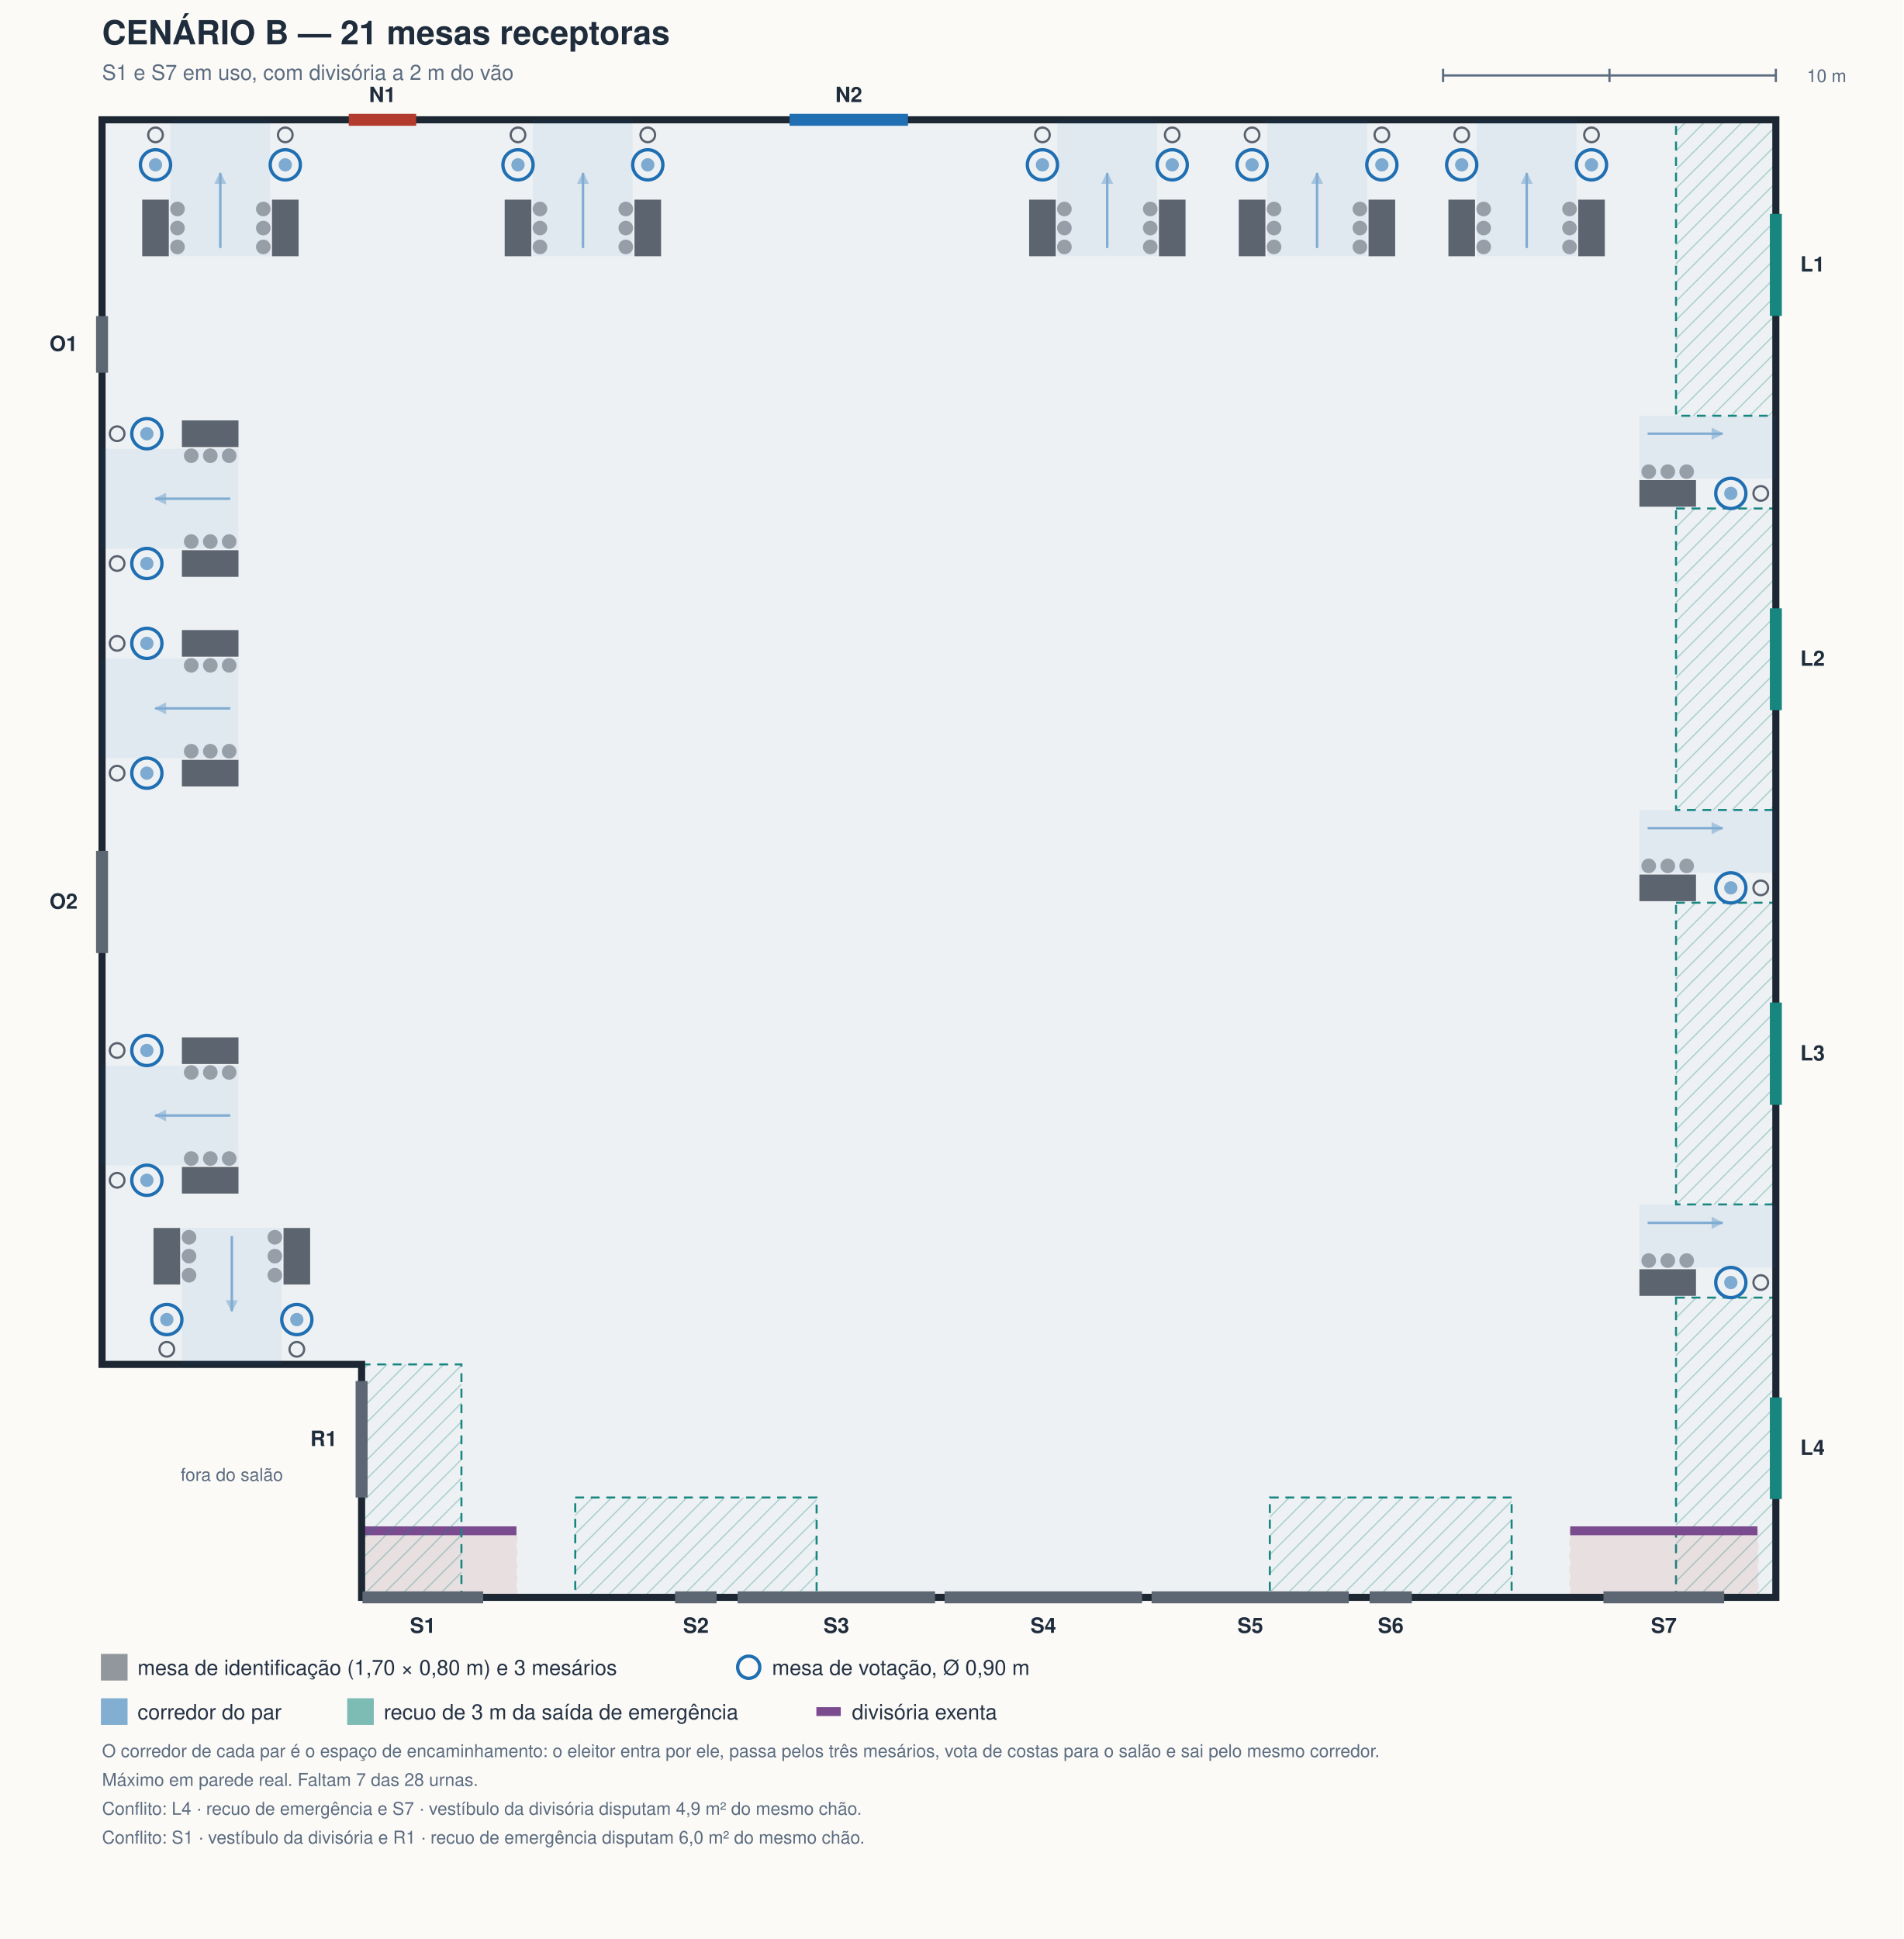
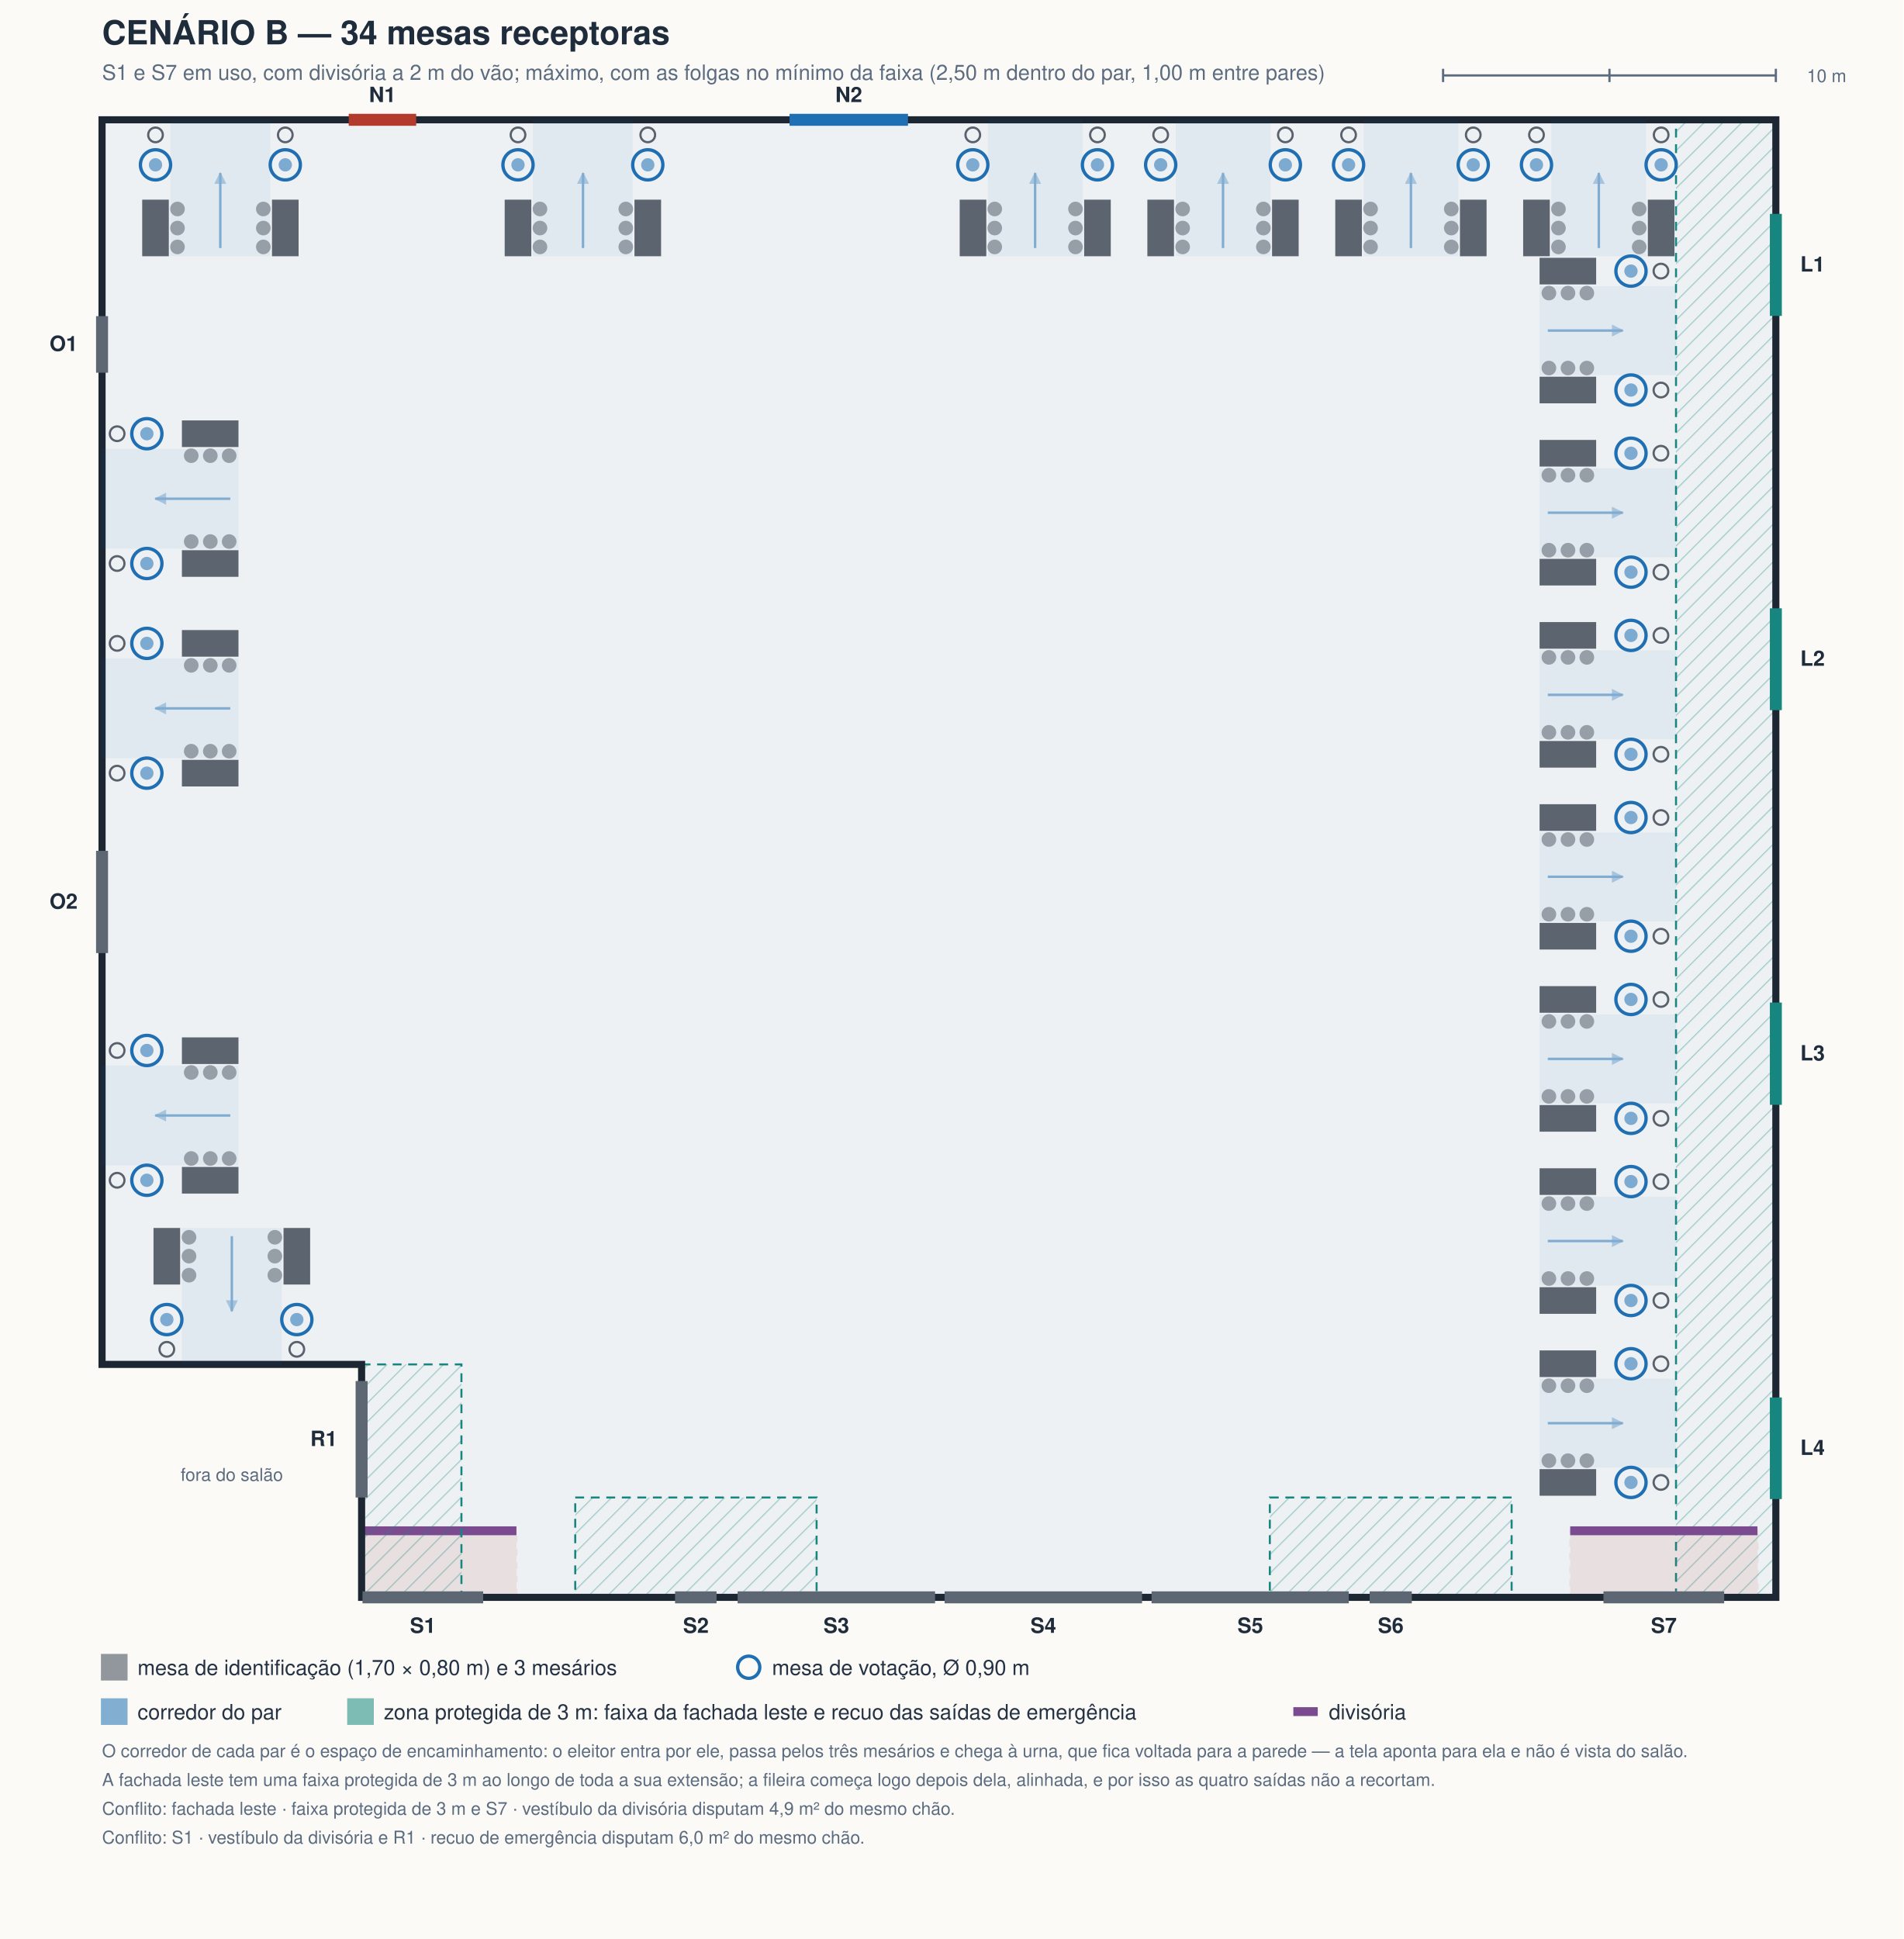
- <svg xmlns="http://www.w3.org/2000/svg" viewBox="0 0 858 874" style="width:100%;height:auto" role="img" aria-label="CENÁRIO B — 21 mesas receptoras: S1 e S7 em uso, com divisória a 2 m do vão">
+ <svg xmlns="http://www.w3.org/2000/svg" viewBox="0 0 858 874" style="width:100%;height:auto" role="img" aria-label="CENÁRIO B — 34 mesas receptoras: S1 e S7 em uso, com divisória a 2 m do vão; máximo, com as folgas no mínimo da faixa (2,50 m dentro do par, 1,00 m entre pares)">
  <rect x="0" y="0" width="858" height="874" fill="#fbfaf7" />
  <defs>
    <marker id="seta" viewBox="0 0 10 10" refX="9" refY="5" markerWidth="5" markerHeight="5" orient="auto-start-reverse">
      <path d="M0 0L10 5L0 10z" fill="#1f6fb2" opacity=".6" />
    </marker>
    <pattern id="hach" width="6" height="6" patternUnits="userSpaceOnUse" patternTransform="rotate(45)">
      <line x1="0" y1="0" x2="0" y2="6" stroke="#16867f" stroke-width="1" opacity=".35" />
    </pattern>
  </defs>
  <polygon points="163.0,720.0 800.5,720.0 800.5,54.0 46.0,54.0 46.0,615.0 163.0,615.0" fill="#eef1f4" />
-   <rect x="755.5" y="584.9" width="45.0" height="135.1" fill="url(#hach)" stroke="#16867f" stroke-width="0.9" stroke-dasharray="4 3" />
-   <rect x="755.5" y="406.9" width="45.0" height="136.0" fill="url(#hach)" stroke="#16867f" stroke-width="0.9" stroke-dasharray="4 3" />
-   <rect x="755.5" y="229.2" width="45.0" height="135.9" fill="url(#hach)" stroke="#16867f" stroke-width="0.9" stroke-dasharray="4 3" />
-   <rect x="755.5" y="54.0" width="45.0" height="133.4" fill="url(#hach)" stroke="#16867f" stroke-width="0.9" stroke-dasharray="4 3" />
+   <rect x="755.5" y="54.0" width="45.0" height="666.0" fill="url(#hach)" stroke="#16867f" stroke-width="0.9" stroke-dasharray="4 3" />
  <rect x="163.0" y="690.0" width="69.8" height="30.0" fill="#b23b2e" opacity=".10" stroke="#b23b2e" stroke-width="0.9" stroke-dasharray="3 3" />
  <line x1="163.0" y1="690.0" x2="232.8" y2="690.0" stroke="#7a4c8f" stroke-width="4" />
  <rect x="259.3" y="675.0" width="108.8" height="45.0" fill="url(#hach)" stroke="#16867f" stroke-width="0.9" stroke-dasharray="4 3" />
  <rect x="572.4" y="675.0" width="109.0" height="45.0" fill="url(#hach)" stroke="#16867f" stroke-width="0.9" stroke-dasharray="4 3" />
  <rect x="707.8" y="690.0" width="84.5" height="30.0" fill="#b23b2e" opacity=".10" stroke="#b23b2e" stroke-width="0.9" stroke-dasharray="3 3" />
  <line x1="707.8" y1="690.0" x2="792.2" y2="690.0" stroke="#7a4c8f" stroke-width="4" />
  <rect x="163.0" y="615.0" width="45.0" height="105.0" fill="url(#hach)" stroke="#16867f" stroke-width="0.9" stroke-dasharray="4 3" />
  <polygon points="163.0,720.0 800.5,720.0 800.5,54.0 46.0,54.0 46.0,615.0 163.0,615.0" fill="none" stroke="#1c2733" stroke-width="3.2" />
  <line x1="157.2" y1="54.0" x2="187.6" y2="54.0" stroke="#b23b2e" stroke-width="5.4" />
  <text x="172.4" y="46.0" font-family="ui-sans-serif,system-ui,'Segoe UI',Helvetica,Arial,sans-serif" font-size="9.5" fill="#1f2c3c" text-anchor="middle" font-weight="700">N1</text>
  <line x1="355.9" y1="54.0" x2="409.3" y2="54.0" stroke="#1f6fb2" stroke-width="5.4" />
  <text x="382.6" y="46.0" font-family="ui-sans-serif,system-ui,'Segoe UI',Helvetica,Arial,sans-serif" font-size="9.5" fill="#1f2c3c" text-anchor="middle" font-weight="700">N2</text>
  <line x1="800.5" y1="142.4" x2="800.5" y2="96.4" stroke="#16867f" stroke-width="5.4" />
  <text x="811.5" y="122.4" font-family="ui-sans-serif,system-ui,'Segoe UI',Helvetica,Arial,sans-serif" font-size="9.5" fill="#1f2c3c" text-anchor="start" font-weight="700">L1</text>
  <line x1="800.5" y1="320.1" x2="800.5" y2="274.2" stroke="#16867f" stroke-width="5.4" />
  <text x="811.5" y="300.1" font-family="ui-sans-serif,system-ui,'Segoe UI',Helvetica,Arial,sans-serif" font-size="9.5" fill="#1f2c3c" text-anchor="start" font-weight="700">L2</text>
  <line x1="800.5" y1="498.0" x2="800.5" y2="451.9" stroke="#16867f" stroke-width="5.4" />
  <text x="811.5" y="478.0" font-family="ui-sans-serif,system-ui,'Segoe UI',Helvetica,Arial,sans-serif" font-size="9.5" fill="#1f2c3c" text-anchor="start" font-weight="700">L3</text>
  <line x1="800.5" y1="675.7" x2="800.5" y2="629.9" stroke="#16867f" stroke-width="5.4" />
  <text x="811.5" y="655.8" font-family="ui-sans-serif,system-ui,'Segoe UI',Helvetica,Arial,sans-serif" font-size="9.5" fill="#1f2c3c" text-anchor="start" font-weight="700">L4</text>
  <line x1="163.4" y1="720.0" x2="217.8" y2="720.0" stroke="#5d6773" stroke-width="5.4" />
  <text x="190.6" y="736.0" font-family="ui-sans-serif,system-ui,'Segoe UI',Helvetica,Arial,sans-serif" font-size="9.5" fill="#1f2c3c" text-anchor="middle" font-weight="700">S1</text>
  <line x1="304.3" y1="720.0" x2="323.0" y2="720.0" stroke="#5d6773" stroke-width="5.4" />
  <text x="313.7" y="736.0" font-family="ui-sans-serif,system-ui,'Segoe UI',Helvetica,Arial,sans-serif" font-size="9.5" fill="#1f2c3c" text-anchor="middle" font-weight="700">S2</text>
  <line x1="332.5" y1="720.0" x2="421.5" y2="720.0" stroke="#5d6773" stroke-width="5.4" />
  <text x="377.0" y="736.0" font-family="ui-sans-serif,system-ui,'Segoe UI',Helvetica,Arial,sans-serif" font-size="9.5" fill="#1f2c3c" text-anchor="middle" font-weight="700">S3</text>
  <line x1="425.8" y1="720.0" x2="514.8" y2="720.0" stroke="#5d6773" stroke-width="5.4" />
  <text x="470.3" y="736.0" font-family="ui-sans-serif,system-ui,'Segoe UI',Helvetica,Arial,sans-serif" font-size="9.5" fill="#1f2c3c" text-anchor="middle" font-weight="700">S4</text>
  <line x1="519.1" y1="720.0" x2="608.0" y2="720.0" stroke="#5d6773" stroke-width="5.4" />
  <text x="563.6" y="736.0" font-family="ui-sans-serif,system-ui,'Segoe UI',Helvetica,Arial,sans-serif" font-size="9.5" fill="#1f2c3c" text-anchor="middle" font-weight="700">S5</text>
  <line x1="617.4" y1="720.0" x2="636.4" y2="720.0" stroke="#5d6773" stroke-width="5.4" />
  <text x="626.9" y="736.0" font-family="ui-sans-serif,system-ui,'Segoe UI',Helvetica,Arial,sans-serif" font-size="9.5" fill="#1f2c3c" text-anchor="middle" font-weight="700">S6</text>
  <line x1="722.8" y1="720.0" x2="777.2" y2="720.0" stroke="#5d6773" stroke-width="5.4" />
  <text x="750.0" y="736.0" font-family="ui-sans-serif,system-ui,'Segoe UI',Helvetica,Arial,sans-serif" font-size="9.5" fill="#1f2c3c" text-anchor="middle" font-weight="700">S7</text>
  <line x1="46.0" y1="168.0" x2="46.0" y2="142.5" stroke="#5d6773" stroke-width="5.4" />
  <text x="35.0" y="158.2" font-family="ui-sans-serif,system-ui,'Segoe UI',Helvetica,Arial,sans-serif" font-size="9.5" fill="#1f2c3c" text-anchor="end" font-weight="700">O1</text>
  <line x1="46.0" y1="429.6" x2="46.0" y2="383.5" stroke="#5d6773" stroke-width="5.4" />
  <text x="35.0" y="409.6" font-family="ui-sans-serif,system-ui,'Segoe UI',Helvetica,Arial,sans-serif" font-size="9.5" fill="#1f2c3c" text-anchor="end" font-weight="700">O2</text>
  <line x1="163.0" y1="675.0" x2="163.0" y2="622.5" stroke="#5d6773" stroke-width="5.4" />
  <text x="152.0" y="651.8" font-family="ui-sans-serif,system-ui,'Segoe UI',Helvetica,Arial,sans-serif" font-size="9.5" fill="#1f2c3c" text-anchor="end" font-weight="700">R1</text>
  <rect x="76.8" y="54.0" width="45.0" height="61.5" fill="#1f6fb2" opacity=".07" />
  <path d="M99.3 111.8L99.3 78.0" stroke="#1f6fb2" stroke-width="1.1" opacity=".5" marker-end="url(#seta)" />
  <rect x="64.1" y="90.0" width="12.0" height="25.5" fill="#3b4552" opacity=".82" />
  <circle cx="70.1" cy="74.3" r="6.8" fill="none" stroke="#1f6fb2" stroke-width="1.5" />
  <circle cx="70.1" cy="74.3" r="3.0" fill="#1f6fb2" opacity=".55" />
  <circle cx="70.1" cy="60.8" r="3.3" fill="none" stroke="#59616d" stroke-width="1" />
  <circle cx="80.0" cy="94.2" r="3.3" fill="#59616d" opacity=".55" />
  <circle cx="80.0" cy="102.8" r="3.3" fill="#59616d" opacity=".55" />
  <circle cx="80.0" cy="111.3" r="3.3" fill="#59616d" opacity=".55" />
  <rect x="122.6" y="90.0" width="12.0" height="25.5" fill="#3b4552" opacity=".82" />
  <circle cx="128.6" cy="74.3" r="6.8" fill="none" stroke="#1f6fb2" stroke-width="1.5" />
  <circle cx="128.6" cy="74.3" r="3.0" fill="#1f6fb2" opacity=".55" />
  <circle cx="128.6" cy="60.8" r="3.3" fill="none" stroke="#59616d" stroke-width="1" />
  <circle cx="118.7" cy="94.2" r="3.3" fill="#59616d" opacity=".55" />
  <circle cx="118.7" cy="102.8" r="3.3" fill="#59616d" opacity=".55" />
  <circle cx="118.7" cy="111.3" r="3.3" fill="#59616d" opacity=".55" />
  <rect x="240.2" y="54.0" width="45.0" height="61.5" fill="#1f6fb2" opacity=".07" />
  <path d="M262.8 111.8L262.8 78.0" stroke="#1f6fb2" stroke-width="1.1" opacity=".5" marker-end="url(#seta)" />
  <rect x="227.5" y="90.0" width="12.0" height="25.5" fill="#3b4552" opacity=".82" />
  <circle cx="233.5" cy="74.3" r="6.8" fill="none" stroke="#1f6fb2" stroke-width="1.5" />
  <circle cx="233.5" cy="74.3" r="3.0" fill="#1f6fb2" opacity=".55" />
  <circle cx="233.5" cy="60.8" r="3.3" fill="none" stroke="#59616d" stroke-width="1" />
  <circle cx="243.4" cy="94.2" r="3.3" fill="#59616d" opacity=".55" />
  <circle cx="243.4" cy="102.8" r="3.3" fill="#59616d" opacity=".55" />
  <circle cx="243.4" cy="111.3" r="3.3" fill="#59616d" opacity=".55" />
  <rect x="286.0" y="90.0" width="12.0" height="25.5" fill="#3b4552" opacity=".82" />
  <circle cx="292.0" cy="74.3" r="6.8" fill="none" stroke="#1f6fb2" stroke-width="1.5" />
  <circle cx="292.0" cy="74.3" r="3.0" fill="#1f6fb2" opacity=".55" />
  <circle cx="292.0" cy="60.8" r="3.3" fill="none" stroke="#59616d" stroke-width="1" />
  <circle cx="282.1" cy="94.2" r="3.3" fill="#59616d" opacity=".55" />
  <circle cx="282.1" cy="102.8" r="3.3" fill="#59616d" opacity=".55" />
  <circle cx="282.1" cy="111.3" r="3.3" fill="#59616d" opacity=".55" />
-   <rect x="476.6" y="54.0" width="45.0" height="61.5" fill="#1f6fb2" opacity=".07" />
-   <path d="M499.1 111.8L499.1 78.0" stroke="#1f6fb2" stroke-width="1.1" opacity=".5" marker-end="url(#seta)" />
-   <rect x="463.9" y="90.0" width="12.0" height="25.5" fill="#3b4552" opacity=".82" />
-   <circle cx="469.9" cy="74.3" r="6.8" fill="none" stroke="#1f6fb2" stroke-width="1.5" />
-   <circle cx="469.9" cy="74.3" r="3.0" fill="#1f6fb2" opacity=".55" />
-   <circle cx="469.9" cy="60.8" r="3.3" fill="none" stroke="#59616d" stroke-width="1" />
-   <circle cx="479.8" cy="94.2" r="3.3" fill="#59616d" opacity=".55" />
-   <circle cx="479.8" cy="102.8" r="3.3" fill="#59616d" opacity=".55" />
-   <circle cx="479.8" cy="111.3" r="3.3" fill="#59616d" opacity=".55" />
-   <rect x="522.4" y="90.0" width="12.0" height="25.5" fill="#3b4552" opacity=".82" />
-   <circle cx="528.4" cy="74.3" r="6.8" fill="none" stroke="#1f6fb2" stroke-width="1.5" />
-   <circle cx="528.4" cy="74.3" r="3.0" fill="#1f6fb2" opacity=".55" />
-   <circle cx="528.4" cy="60.8" r="3.3" fill="none" stroke="#59616d" stroke-width="1" />
-   <circle cx="518.5" cy="94.2" r="3.3" fill="#59616d" opacity=".55" />
-   <circle cx="518.5" cy="102.8" r="3.3" fill="#59616d" opacity=".55" />
-   <circle cx="518.5" cy="111.3" r="3.3" fill="#59616d" opacity=".55" />
-   <rect x="571.2" y="54.0" width="45.0" height="61.5" fill="#1f6fb2" opacity=".07" />
-   <path d="M593.7 111.8L593.7 78.0" stroke="#1f6fb2" stroke-width="1.1" opacity=".5" marker-end="url(#seta)" />
-   <rect x="558.4" y="90.0" width="12.0" height="25.5" fill="#3b4552" opacity=".82" />
-   <circle cx="564.4" cy="74.3" r="6.8" fill="none" stroke="#1f6fb2" stroke-width="1.5" />
-   <circle cx="564.4" cy="74.3" r="3.0" fill="#1f6fb2" opacity=".55" />
-   <circle cx="564.4" cy="60.8" r="3.3" fill="none" stroke="#59616d" stroke-width="1" />
-   <circle cx="574.3" cy="94.2" r="3.3" fill="#59616d" opacity=".55" />
-   <circle cx="574.3" cy="102.8" r="3.3" fill="#59616d" opacity=".55" />
-   <circle cx="574.3" cy="111.3" r="3.3" fill="#59616d" opacity=".55" />
-   <rect x="616.9" y="90.0" width="12.0" height="25.5" fill="#3b4552" opacity=".82" />
-   <circle cx="622.9" cy="74.3" r="6.8" fill="none" stroke="#1f6fb2" stroke-width="1.5" />
-   <circle cx="622.9" cy="74.3" r="3.0" fill="#1f6fb2" opacity=".55" />
-   <circle cx="622.9" cy="60.8" r="3.3" fill="none" stroke="#59616d" stroke-width="1" />
-   <circle cx="613.0" cy="94.2" r="3.3" fill="#59616d" opacity=".55" />
-   <circle cx="613.0" cy="102.8" r="3.3" fill="#59616d" opacity=".55" />
-   <circle cx="613.0" cy="111.3" r="3.3" fill="#59616d" opacity=".55" />
-   <rect x="665.7" y="54.0" width="45.0" height="61.5" fill="#1f6fb2" opacity=".07" />
-   <path d="M688.2 111.8L688.2 78.0" stroke="#1f6fb2" stroke-width="1.1" opacity=".5" marker-end="url(#seta)" />
-   <rect x="652.9" y="90.0" width="12.0" height="25.5" fill="#3b4552" opacity=".82" />
-   <circle cx="658.9" cy="74.3" r="6.8" fill="none" stroke="#1f6fb2" stroke-width="1.5" />
-   <circle cx="658.9" cy="74.3" r="3.0" fill="#1f6fb2" opacity=".55" />
-   <circle cx="658.9" cy="60.8" r="3.3" fill="none" stroke="#59616d" stroke-width="1" />
-   <circle cx="668.8" cy="94.2" r="3.3" fill="#59616d" opacity=".55" />
-   <circle cx="668.8" cy="102.8" r="3.3" fill="#59616d" opacity=".55" />
-   <circle cx="668.8" cy="111.3" r="3.3" fill="#59616d" opacity=".55" />
-   <rect x="711.4" y="90.0" width="12.0" height="25.5" fill="#3b4552" opacity=".82" />
-   <circle cx="717.4" cy="74.3" r="6.8" fill="none" stroke="#1f6fb2" stroke-width="1.5" />
-   <circle cx="717.4" cy="74.3" r="3.0" fill="#1f6fb2" opacity=".55" />
-   <circle cx="717.4" cy="60.8" r="3.3" fill="none" stroke="#59616d" stroke-width="1" />
-   <circle cx="707.5" cy="94.2" r="3.3" fill="#59616d" opacity=".55" />
-   <circle cx="707.5" cy="102.8" r="3.3" fill="#59616d" opacity=".55" />
-   <circle cx="707.5" cy="111.3" r="3.3" fill="#59616d" opacity=".55" />
+   <rect x="445.3" y="54.0" width="42.7" height="61.5" fill="#1f6fb2" opacity=".07" />
+   <path d="M466.6 111.8L466.6 78.0" stroke="#1f6fb2" stroke-width="1.1" opacity=".5" marker-end="url(#seta)" />
+   <rect x="432.6" y="90.0" width="12.0" height="25.5" fill="#3b4552" opacity=".82" />
+   <circle cx="438.5" cy="74.3" r="6.8" fill="none" stroke="#1f6fb2" stroke-width="1.5" />
+   <circle cx="438.5" cy="74.3" r="3.0" fill="#1f6fb2" opacity=".55" />
+   <circle cx="438.5" cy="60.8" r="3.3" fill="none" stroke="#59616d" stroke-width="1" />
+   <circle cx="448.4" cy="94.2" r="3.3" fill="#59616d" opacity=".55" />
+   <circle cx="448.4" cy="102.8" r="3.3" fill="#59616d" opacity=".55" />
+   <circle cx="448.4" cy="111.3" r="3.3" fill="#59616d" opacity=".55" />
+   <rect x="488.7" y="90.0" width="12.0" height="25.5" fill="#3b4552" opacity=".82" />
+   <circle cx="494.7" cy="74.3" r="6.8" fill="none" stroke="#1f6fb2" stroke-width="1.5" />
+   <circle cx="494.7" cy="74.3" r="3.0" fill="#1f6fb2" opacity=".55" />
+   <circle cx="494.7" cy="60.8" r="3.3" fill="none" stroke="#59616d" stroke-width="1" />
+   <circle cx="484.8" cy="94.2" r="3.3" fill="#59616d" opacity=".55" />
+   <circle cx="484.8" cy="102.8" r="3.3" fill="#59616d" opacity=".55" />
+   <circle cx="484.8" cy="111.3" r="3.3" fill="#59616d" opacity=".55" />
+   <rect x="530.0" y="54.0" width="42.7" height="61.5" fill="#1f6fb2" opacity=".07" />
+   <path d="M551.3 111.8L551.3 78.0" stroke="#1f6fb2" stroke-width="1.1" opacity=".5" marker-end="url(#seta)" />
+   <rect x="517.2" y="90.0" width="12.0" height="25.5" fill="#3b4552" opacity=".82" />
+   <circle cx="523.2" cy="74.3" r="6.8" fill="none" stroke="#1f6fb2" stroke-width="1.5" />
+   <circle cx="523.2" cy="74.3" r="3.0" fill="#1f6fb2" opacity=".55" />
+   <circle cx="523.2" cy="60.8" r="3.3" fill="none" stroke="#59616d" stroke-width="1" />
+   <circle cx="533.1" cy="94.2" r="3.3" fill="#59616d" opacity=".55" />
+   <circle cx="533.1" cy="102.8" r="3.3" fill="#59616d" opacity=".55" />
+   <circle cx="533.1" cy="111.3" r="3.3" fill="#59616d" opacity=".55" />
+   <rect x="573.4" y="90.0" width="12.0" height="25.5" fill="#3b4552" opacity=".82" />
+   <circle cx="579.4" cy="74.3" r="6.8" fill="none" stroke="#1f6fb2" stroke-width="1.5" />
+   <circle cx="579.4" cy="74.3" r="3.0" fill="#1f6fb2" opacity=".55" />
+   <circle cx="579.4" cy="60.8" r="3.3" fill="none" stroke="#59616d" stroke-width="1" />
+   <circle cx="569.5" cy="94.2" r="3.3" fill="#59616d" opacity=".55" />
+   <circle cx="569.5" cy="102.8" r="3.3" fill="#59616d" opacity=".55" />
+   <circle cx="569.5" cy="111.3" r="3.3" fill="#59616d" opacity=".55" />
+   <rect x="614.7" y="54.0" width="42.7" height="61.5" fill="#1f6fb2" opacity=".07" />
+   <path d="M636.0 111.8L636.0 78.0" stroke="#1f6fb2" stroke-width="1.1" opacity=".5" marker-end="url(#seta)" />
+   <rect x="601.9" y="90.0" width="12.0" height="25.5" fill="#3b4552" opacity=".82" />
+   <circle cx="607.9" cy="74.3" r="6.8" fill="none" stroke="#1f6fb2" stroke-width="1.5" />
+   <circle cx="607.9" cy="74.3" r="3.0" fill="#1f6fb2" opacity=".55" />
+   <circle cx="607.9" cy="60.8" r="3.3" fill="none" stroke="#59616d" stroke-width="1" />
+   <circle cx="617.8" cy="94.2" r="3.3" fill="#59616d" opacity=".55" />
+   <circle cx="617.8" cy="102.8" r="3.3" fill="#59616d" opacity=".55" />
+   <circle cx="617.8" cy="111.3" r="3.3" fill="#59616d" opacity=".55" />
+   <rect x="658.1" y="90.0" width="12.0" height="25.5" fill="#3b4552" opacity=".82" />
+   <circle cx="664.1" cy="74.3" r="6.8" fill="none" stroke="#1f6fb2" stroke-width="1.5" />
+   <circle cx="664.1" cy="74.3" r="3.0" fill="#1f6fb2" opacity=".55" />
+   <circle cx="664.1" cy="60.8" r="3.3" fill="none" stroke="#59616d" stroke-width="1" />
+   <circle cx="654.2" cy="94.2" r="3.3" fill="#59616d" opacity=".55" />
+   <circle cx="654.2" cy="102.8" r="3.3" fill="#59616d" opacity=".55" />
+   <circle cx="654.2" cy="111.3" r="3.3" fill="#59616d" opacity=".55" />
+   <rect x="699.3" y="54.0" width="42.7" height="61.5" fill="#1f6fb2" opacity=".07" />
+   <path d="M720.7 111.8L720.7 78.0" stroke="#1f6fb2" stroke-width="1.1" opacity=".5" marker-end="url(#seta)" />
+   <rect x="686.6" y="90.0" width="12.0" height="25.5" fill="#3b4552" opacity=".82" />
+   <circle cx="692.6" cy="74.3" r="6.8" fill="none" stroke="#1f6fb2" stroke-width="1.5" />
+   <circle cx="692.6" cy="74.3" r="3.0" fill="#1f6fb2" opacity=".55" />
+   <circle cx="692.6" cy="60.8" r="3.3" fill="none" stroke="#59616d" stroke-width="1" />
+   <circle cx="702.5" cy="94.2" r="3.3" fill="#59616d" opacity=".55" />
+   <circle cx="702.5" cy="102.8" r="3.3" fill="#59616d" opacity=".55" />
+   <circle cx="702.5" cy="111.3" r="3.3" fill="#59616d" opacity=".55" />
+   <rect x="742.8" y="90.0" width="12.0" height="25.5" fill="#3b4552" opacity=".82" />
+   <circle cx="748.8" cy="74.3" r="6.8" fill="none" stroke="#1f6fb2" stroke-width="1.5" />
+   <circle cx="748.8" cy="74.3" r="3.0" fill="#1f6fb2" opacity=".55" />
+   <circle cx="748.8" cy="60.8" r="3.3" fill="none" stroke="#59616d" stroke-width="1" />
+   <circle cx="738.9" cy="94.2" r="3.3" fill="#59616d" opacity=".55" />
+   <circle cx="738.9" cy="102.8" r="3.3" fill="#59616d" opacity=".55" />
+   <circle cx="738.9" cy="111.3" r="3.3" fill="#59616d" opacity=".55" />
  <rect x="82.0" y="553.5" width="45.0" height="61.5" fill="#1f6fb2" opacity=".07" />
  <path d="M104.5 557.2L104.5 591.0" stroke="#1f6fb2" stroke-width="1.1" opacity=".5" marker-end="url(#seta)" />
  <rect x="69.2" y="553.5" width="12.0" height="25.5" fill="#3b4552" opacity=".82" />
  <circle cx="75.2" cy="594.8" r="6.8" fill="none" stroke="#1f6fb2" stroke-width="1.5" />
  <circle cx="75.2" cy="594.8" r="3.0" fill="#1f6fb2" opacity=".55" />
  <circle cx="75.2" cy="608.2" r="3.3" fill="none" stroke="#59616d" stroke-width="1" />
  <circle cx="85.2" cy="574.8" r="3.3" fill="#59616d" opacity=".55" />
  <circle cx="85.2" cy="566.2" r="3.3" fill="#59616d" opacity=".55" />
  <circle cx="85.2" cy="557.7" r="3.3" fill="#59616d" opacity=".55" />
  <rect x="127.8" y="553.5" width="12.0" height="25.5" fill="#3b4552" opacity=".82" />
  <circle cx="133.8" cy="594.8" r="6.8" fill="none" stroke="#1f6fb2" stroke-width="1.5" />
  <circle cx="133.8" cy="594.8" r="3.0" fill="#1f6fb2" opacity=".55" />
  <circle cx="133.8" cy="608.2" r="3.3" fill="none" stroke="#59616d" stroke-width="1" />
  <circle cx="123.9" cy="574.8" r="3.3" fill="#59616d" opacity=".55" />
  <circle cx="123.9" cy="566.2" r="3.3" fill="#59616d" opacity=".55" />
  <circle cx="123.9" cy="557.7" r="3.3" fill="#59616d" opacity=".55" />
  <rect x="46.0" y="480.3" width="61.5" height="45.0" fill="#1f6fb2" opacity=".07" />
  <path d="M103.8 502.8L70.0 502.8" stroke="#1f6fb2" stroke-width="1.1" opacity=".5" marker-end="url(#seta)" />
  <rect x="82.0" y="526.0" width="25.5" height="12.0" fill="#3b4552" opacity=".82" />
  <circle cx="66.2" cy="532.0" r="6.8" fill="none" stroke="#1f6fb2" stroke-width="1.5" />
  <circle cx="66.2" cy="532.0" r="3.0" fill="#1f6fb2" opacity=".55" />
  <circle cx="52.8" cy="532.0" r="3.3" fill="none" stroke="#59616d" stroke-width="1" />
  <circle cx="86.2" cy="522.2" r="3.3" fill="#59616d" opacity=".55" />
  <circle cx="94.8" cy="522.2" r="3.3" fill="#59616d" opacity=".55" />
  <circle cx="103.3" cy="522.2" r="3.3" fill="#59616d" opacity=".55" />
  <rect x="82.0" y="467.6" width="25.5" height="12.0" fill="#3b4552" opacity=".82" />
  <circle cx="66.2" cy="473.5" r="6.8" fill="none" stroke="#1f6fb2" stroke-width="1.5" />
  <circle cx="66.2" cy="473.5" r="3.0" fill="#1f6fb2" opacity=".55" />
  <circle cx="52.8" cy="473.5" r="3.3" fill="none" stroke="#59616d" stroke-width="1" />
  <circle cx="86.2" cy="483.4" r="3.3" fill="#59616d" opacity=".55" />
  <circle cx="94.8" cy="483.4" r="3.3" fill="#59616d" opacity=".55" />
  <circle cx="103.3" cy="483.4" r="3.3" fill="#59616d" opacity=".55" />
  <rect x="46.0" y="296.8" width="61.5" height="45.0" fill="#1f6fb2" opacity=".07" />
  <path d="M103.8 319.3L70.0 319.3" stroke="#1f6fb2" stroke-width="1.1" opacity=".5" marker-end="url(#seta)" />
  <rect x="82.0" y="342.5" width="25.5" height="12.0" fill="#3b4552" opacity=".82" />
  <circle cx="66.2" cy="348.5" r="6.8" fill="none" stroke="#1f6fb2" stroke-width="1.5" />
  <circle cx="66.2" cy="348.5" r="3.0" fill="#1f6fb2" opacity=".55" />
  <circle cx="52.8" cy="348.5" r="3.3" fill="none" stroke="#59616d" stroke-width="1" />
  <circle cx="86.2" cy="338.6" r="3.3" fill="#59616d" opacity=".55" />
  <circle cx="94.8" cy="338.6" r="3.3" fill="#59616d" opacity=".55" />
  <circle cx="103.3" cy="338.6" r="3.3" fill="#59616d" opacity=".55" />
  <rect x="82.0" y="284.0" width="25.5" height="12.0" fill="#3b4552" opacity=".82" />
  <circle cx="66.2" cy="290.0" r="6.8" fill="none" stroke="#1f6fb2" stroke-width="1.5" />
  <circle cx="66.2" cy="290.0" r="3.0" fill="#1f6fb2" opacity=".55" />
  <circle cx="52.8" cy="290.0" r="3.3" fill="none" stroke="#59616d" stroke-width="1" />
  <circle cx="86.2" cy="299.9" r="3.3" fill="#59616d" opacity=".55" />
  <circle cx="94.8" cy="299.9" r="3.3" fill="#59616d" opacity=".55" />
  <circle cx="103.3" cy="299.9" r="3.3" fill="#59616d" opacity=".55" />
  <rect x="46.0" y="202.3" width="61.5" height="45.0" fill="#1f6fb2" opacity=".07" />
  <path d="M103.8 224.8L70.0 224.8" stroke="#1f6fb2" stroke-width="1.1" opacity=".5" marker-end="url(#seta)" />
  <rect x="82.0" y="248.0" width="25.5" height="12.0" fill="#3b4552" opacity=".82" />
  <circle cx="66.2" cy="254.0" r="6.8" fill="none" stroke="#1f6fb2" stroke-width="1.5" />
  <circle cx="66.2" cy="254.0" r="3.0" fill="#1f6fb2" opacity=".55" />
  <circle cx="52.8" cy="254.0" r="3.3" fill="none" stroke="#59616d" stroke-width="1" />
  <circle cx="86.2" cy="244.1" r="3.3" fill="#59616d" opacity=".55" />
  <circle cx="94.8" cy="244.1" r="3.3" fill="#59616d" opacity=".55" />
  <circle cx="103.3" cy="244.1" r="3.3" fill="#59616d" opacity=".55" />
  <rect x="82.0" y="189.5" width="25.5" height="12.0" fill="#3b4552" opacity=".82" />
  <circle cx="66.2" cy="195.5" r="6.8" fill="none" stroke="#1f6fb2" stroke-width="1.5" />
  <circle cx="66.2" cy="195.5" r="3.0" fill="#1f6fb2" opacity=".55" />
  <circle cx="52.8" cy="195.5" r="3.3" fill="none" stroke="#59616d" stroke-width="1" />
  <circle cx="86.2" cy="205.4" r="3.3" fill="#59616d" opacity=".55" />
  <circle cx="94.8" cy="205.4" r="3.3" fill="#59616d" opacity=".55" />
  <circle cx="103.3" cy="205.4" r="3.3" fill="#59616d" opacity=".55" />
-   <rect x="739.0" y="543.0" width="61.5" height="28.4" fill="#1f6fb2" opacity=".07" />
-   <path d="M742.7 551.2L776.5 551.2" stroke="#1f6fb2" stroke-width="1.1" opacity=".5" marker-end="url(#seta)" />
-   <rect x="739.0" y="572.1" width="25.5" height="12.0" fill="#3b4552" opacity=".82" />
-   <circle cx="780.2" cy="578.1" r="6.8" fill="none" stroke="#1f6fb2" stroke-width="1.5" />
-   <circle cx="780.2" cy="578.1" r="3.0" fill="#1f6fb2" opacity=".55" />
-   <circle cx="793.7" cy="578.1" r="3.3" fill="none" stroke="#59616d" stroke-width="1" />
-   <circle cx="760.3" cy="568.2" r="3.3" fill="#59616d" opacity=".55" />
-   <circle cx="751.8" cy="568.2" r="3.3" fill="#59616d" opacity=".55" />
-   <circle cx="743.2" cy="568.2" r="3.3" fill="#59616d" opacity=".55" />
-   <rect x="739.0" y="365.1" width="61.5" height="28.4" fill="#1f6fb2" opacity=".07" />
-   <path d="M742.7 373.3L776.5 373.3" stroke="#1f6fb2" stroke-width="1.1" opacity=".5" marker-end="url(#seta)" />
-   <rect x="739.0" y="394.2" width="25.5" height="12.0" fill="#3b4552" opacity=".82" />
-   <circle cx="780.2" cy="400.2" r="6.8" fill="none" stroke="#1f6fb2" stroke-width="1.5" />
-   <circle cx="780.2" cy="400.2" r="3.0" fill="#1f6fb2" opacity=".55" />
-   <circle cx="793.7" cy="400.2" r="3.3" fill="none" stroke="#59616d" stroke-width="1" />
-   <circle cx="760.3" cy="390.3" r="3.3" fill="#59616d" opacity=".55" />
-   <circle cx="751.8" cy="390.3" r="3.3" fill="#59616d" opacity=".55" />
-   <circle cx="743.2" cy="390.3" r="3.3" fill="#59616d" opacity=".55" />
-   <rect x="739.0" y="187.4" width="61.5" height="28.3" fill="#1f6fb2" opacity=".07" />
-   <path d="M742.7 195.5L776.5 195.5" stroke="#1f6fb2" stroke-width="1.1" opacity=".5" marker-end="url(#seta)" />
-   <rect x="739.0" y="216.4" width="25.5" height="12.0" fill="#3b4552" opacity=".82" />
-   <circle cx="780.2" cy="222.4" r="6.8" fill="none" stroke="#1f6fb2" stroke-width="1.5" />
-   <circle cx="780.2" cy="222.4" r="3.0" fill="#1f6fb2" opacity=".55" />
-   <circle cx="793.7" cy="222.4" r="3.3" fill="none" stroke="#59616d" stroke-width="1" />
-   <circle cx="760.3" cy="212.6" r="3.3" fill="#59616d" opacity=".55" />
-   <circle cx="751.8" cy="212.6" r="3.3" fill="#59616d" opacity=".55" />
-   <circle cx="743.2" cy="212.6" r="3.3" fill="#59616d" opacity=".55" />
+   <rect x="694.0" y="621.4" width="61.5" height="40.1" fill="#1f6fb2" opacity=".07" />
+   <path d="M697.7 641.5L731.5 641.5" stroke="#1f6fb2" stroke-width="1.1" opacity=".5" marker-end="url(#seta)" />
+   <rect x="694.0" y="662.2" width="25.5" height="12.0" fill="#3b4552" opacity=".82" />
+   <circle cx="735.2" cy="668.2" r="6.8" fill="none" stroke="#1f6fb2" stroke-width="1.5" />
+   <circle cx="735.2" cy="668.2" r="3.0" fill="#1f6fb2" opacity=".55" />
+   <circle cx="748.7" cy="668.2" r="3.3" fill="none" stroke="#59616d" stroke-width="1" />
+   <circle cx="715.3" cy="658.4" r="3.3" fill="#59616d" opacity=".55" />
+   <circle cx="706.8" cy="658.4" r="3.3" fill="#59616d" opacity=".55" />
+   <circle cx="698.2" cy="658.4" r="3.3" fill="#59616d" opacity=".55" />
+   <rect x="694.0" y="608.7" width="25.5" height="12.0" fill="#3b4552" opacity=".82" />
+   <circle cx="735.2" cy="614.7" r="6.8" fill="none" stroke="#1f6fb2" stroke-width="1.5" />
+   <circle cx="735.2" cy="614.7" r="3.0" fill="#1f6fb2" opacity=".55" />
+   <circle cx="748.7" cy="614.7" r="3.3" fill="none" stroke="#59616d" stroke-width="1" />
+   <circle cx="715.3" cy="624.6" r="3.3" fill="#59616d" opacity=".55" />
+   <circle cx="706.8" cy="624.6" r="3.3" fill="#59616d" opacity=".55" />
+   <circle cx="698.2" cy="624.6" r="3.3" fill="#59616d" opacity=".55" />
+   <rect x="694.0" y="539.4" width="61.5" height="40.1" fill="#1f6fb2" opacity=".07" />
+   <path d="M697.7 559.4L731.5 559.4" stroke="#1f6fb2" stroke-width="1.1" opacity=".5" marker-end="url(#seta)" />
+   <rect x="694.0" y="580.2" width="25.5" height="12.0" fill="#3b4552" opacity=".82" />
+   <circle cx="735.2" cy="586.2" r="6.8" fill="none" stroke="#1f6fb2" stroke-width="1.5" />
+   <circle cx="735.2" cy="586.2" r="3.0" fill="#1f6fb2" opacity=".55" />
+   <circle cx="748.7" cy="586.2" r="3.3" fill="none" stroke="#59616d" stroke-width="1" />
+   <circle cx="715.3" cy="576.3" r="3.3" fill="#59616d" opacity=".55" />
+   <circle cx="706.8" cy="576.3" r="3.3" fill="#59616d" opacity=".55" />
+   <circle cx="698.2" cy="576.3" r="3.3" fill="#59616d" opacity=".55" />
+   <rect x="694.0" y="526.6" width="25.5" height="12.0" fill="#3b4552" opacity=".82" />
+   <circle cx="735.2" cy="532.6" r="6.8" fill="none" stroke="#1f6fb2" stroke-width="1.5" />
+   <circle cx="735.2" cy="532.6" r="3.0" fill="#1f6fb2" opacity=".55" />
+   <circle cx="748.7" cy="532.6" r="3.3" fill="none" stroke="#59616d" stroke-width="1" />
+   <circle cx="715.3" cy="542.5" r="3.3" fill="#59616d" opacity=".55" />
+   <circle cx="706.8" cy="542.5" r="3.3" fill="#59616d" opacity=".55" />
+   <circle cx="698.2" cy="542.5" r="3.3" fill="#59616d" opacity=".55" />
+   <rect x="694.0" y="457.3" width="61.5" height="40.1" fill="#1f6fb2" opacity=".07" />
+   <path d="M697.7 477.3L731.5 477.3" stroke="#1f6fb2" stroke-width="1.1" opacity=".5" marker-end="url(#seta)" />
+   <rect x="694.0" y="498.1" width="25.5" height="12.0" fill="#3b4552" opacity=".82" />
+   <circle cx="735.2" cy="504.1" r="6.8" fill="none" stroke="#1f6fb2" stroke-width="1.5" />
+   <circle cx="735.2" cy="504.1" r="3.0" fill="#1f6fb2" opacity=".55" />
+   <circle cx="748.7" cy="504.1" r="3.3" fill="none" stroke="#59616d" stroke-width="1" />
+   <circle cx="715.3" cy="494.2" r="3.3" fill="#59616d" opacity=".55" />
+   <circle cx="706.8" cy="494.2" r="3.3" fill="#59616d" opacity=".55" />
+   <circle cx="698.2" cy="494.2" r="3.3" fill="#59616d" opacity=".55" />
+   <rect x="694.0" y="444.5" width="25.5" height="12.0" fill="#3b4552" opacity=".82" />
+   <circle cx="735.2" cy="450.5" r="6.8" fill="none" stroke="#1f6fb2" stroke-width="1.5" />
+   <circle cx="735.2" cy="450.5" r="3.0" fill="#1f6fb2" opacity=".55" />
+   <circle cx="748.7" cy="450.5" r="3.3" fill="none" stroke="#59616d" stroke-width="1" />
+   <circle cx="715.3" cy="460.4" r="3.3" fill="#59616d" opacity=".55" />
+   <circle cx="706.8" cy="460.4" r="3.3" fill="#59616d" opacity=".55" />
+   <circle cx="698.2" cy="460.4" r="3.3" fill="#59616d" opacity=".55" />
+   <rect x="694.0" y="375.2" width="61.5" height="40.1" fill="#1f6fb2" opacity=".07" />
+   <path d="M697.7 395.2L731.5 395.2" stroke="#1f6fb2" stroke-width="1.1" opacity=".5" marker-end="url(#seta)" />
+   <rect x="694.0" y="416.0" width="25.5" height="12.0" fill="#3b4552" opacity=".82" />
+   <circle cx="735.2" cy="422.0" r="6.8" fill="none" stroke="#1f6fb2" stroke-width="1.5" />
+   <circle cx="735.2" cy="422.0" r="3.0" fill="#1f6fb2" opacity=".55" />
+   <circle cx="748.7" cy="422.0" r="3.3" fill="none" stroke="#59616d" stroke-width="1" />
+   <circle cx="715.3" cy="412.1" r="3.3" fill="#59616d" opacity=".55" />
+   <circle cx="706.8" cy="412.1" r="3.3" fill="#59616d" opacity=".55" />
+   <circle cx="698.2" cy="412.1" r="3.3" fill="#59616d" opacity=".55" />
+   <rect x="694.0" y="362.5" width="25.5" height="12.0" fill="#3b4552" opacity=".82" />
+   <circle cx="735.2" cy="368.5" r="6.8" fill="none" stroke="#1f6fb2" stroke-width="1.5" />
+   <circle cx="735.2" cy="368.5" r="3.0" fill="#1f6fb2" opacity=".55" />
+   <circle cx="748.7" cy="368.5" r="3.3" fill="none" stroke="#59616d" stroke-width="1" />
+   <circle cx="715.3" cy="378.4" r="3.3" fill="#59616d" opacity=".55" />
+   <circle cx="706.8" cy="378.4" r="3.3" fill="#59616d" opacity=".55" />
+   <circle cx="698.2" cy="378.4" r="3.3" fill="#59616d" opacity=".55" />
+   <rect x="694.0" y="293.1" width="61.5" height="40.1" fill="#1f6fb2" opacity=".07" />
+   <path d="M697.7 313.2L731.5 313.2" stroke="#1f6fb2" stroke-width="1.1" opacity=".5" marker-end="url(#seta)" />
+   <rect x="694.0" y="334.0" width="25.5" height="12.0" fill="#3b4552" opacity=".82" />
+   <circle cx="735.2" cy="340.0" r="6.8" fill="none" stroke="#1f6fb2" stroke-width="1.5" />
+   <circle cx="735.2" cy="340.0" r="3.0" fill="#1f6fb2" opacity=".55" />
+   <circle cx="748.7" cy="340.0" r="3.3" fill="none" stroke="#59616d" stroke-width="1" />
+   <circle cx="715.3" cy="330.1" r="3.3" fill="#59616d" opacity=".55" />
+   <circle cx="706.8" cy="330.1" r="3.3" fill="#59616d" opacity=".55" />
+   <circle cx="698.2" cy="330.1" r="3.3" fill="#59616d" opacity=".55" />
+   <rect x="694.0" y="280.4" width="25.5" height="12.0" fill="#3b4552" opacity=".82" />
+   <circle cx="735.2" cy="286.4" r="6.8" fill="none" stroke="#1f6fb2" stroke-width="1.5" />
+   <circle cx="735.2" cy="286.4" r="3.0" fill="#1f6fb2" opacity=".55" />
+   <circle cx="748.7" cy="286.4" r="3.3" fill="none" stroke="#59616d" stroke-width="1" />
+   <circle cx="715.3" cy="296.3" r="3.3" fill="#59616d" opacity=".55" />
+   <circle cx="706.8" cy="296.3" r="3.3" fill="#59616d" opacity=".55" />
+   <circle cx="698.2" cy="296.3" r="3.3" fill="#59616d" opacity=".55" />
+   <rect x="694.0" y="211.1" width="61.5" height="40.1" fill="#1f6fb2" opacity=".07" />
+   <path d="M697.7 231.1L731.5 231.1" stroke="#1f6fb2" stroke-width="1.1" opacity=".5" marker-end="url(#seta)" />
+   <rect x="694.0" y="251.9" width="25.5" height="12.0" fill="#3b4552" opacity=".82" />
+   <circle cx="735.2" cy="257.9" r="6.8" fill="none" stroke="#1f6fb2" stroke-width="1.5" />
+   <circle cx="735.2" cy="257.9" r="3.0" fill="#1f6fb2" opacity=".55" />
+   <circle cx="748.7" cy="257.9" r="3.3" fill="none" stroke="#59616d" stroke-width="1" />
+   <circle cx="715.3" cy="248.0" r="3.3" fill="#59616d" opacity=".55" />
+   <circle cx="706.8" cy="248.0" r="3.3" fill="#59616d" opacity=".55" />
+   <circle cx="698.2" cy="248.0" r="3.3" fill="#59616d" opacity=".55" />
+   <rect x="694.0" y="198.3" width="25.5" height="12.0" fill="#3b4552" opacity=".82" />
+   <circle cx="735.2" cy="204.3" r="6.8" fill="none" stroke="#1f6fb2" stroke-width="1.5" />
+   <circle cx="735.2" cy="204.3" r="3.0" fill="#1f6fb2" opacity=".55" />
+   <circle cx="748.7" cy="204.3" r="3.3" fill="none" stroke="#59616d" stroke-width="1" />
+   <circle cx="715.3" cy="214.2" r="3.3" fill="#59616d" opacity=".55" />
+   <circle cx="706.8" cy="214.2" r="3.3" fill="#59616d" opacity=".55" />
+   <circle cx="698.2" cy="214.2" r="3.3" fill="#59616d" opacity=".55" />
+   <rect x="694.0" y="129.0" width="61.5" height="40.1" fill="#1f6fb2" opacity=".07" />
+   <path d="M697.7 149.0L731.5 149.0" stroke="#1f6fb2" stroke-width="1.1" opacity=".5" marker-end="url(#seta)" />
+   <rect x="694.0" y="169.8" width="25.5" height="12.0" fill="#3b4552" opacity=".82" />
+   <circle cx="735.2" cy="175.8" r="6.8" fill="none" stroke="#1f6fb2" stroke-width="1.5" />
+   <circle cx="735.2" cy="175.8" r="3.0" fill="#1f6fb2" opacity=".55" />
+   <circle cx="748.7" cy="175.8" r="3.3" fill="none" stroke="#59616d" stroke-width="1" />
+   <circle cx="715.3" cy="165.9" r="3.3" fill="#59616d" opacity=".55" />
+   <circle cx="706.8" cy="165.9" r="3.3" fill="#59616d" opacity=".55" />
+   <circle cx="698.2" cy="165.9" r="3.3" fill="#59616d" opacity=".55" />
+   <rect x="694.0" y="116.2" width="25.5" height="12.0" fill="#3b4552" opacity=".82" />
+   <circle cx="735.2" cy="122.2" r="6.8" fill="none" stroke="#1f6fb2" stroke-width="1.5" />
+   <circle cx="735.2" cy="122.2" r="3.0" fill="#1f6fb2" opacity=".55" />
+   <circle cx="748.7" cy="122.2" r="3.3" fill="none" stroke="#59616d" stroke-width="1" />
+   <circle cx="715.3" cy="132.1" r="3.3" fill="#59616d" opacity=".55" />
+   <circle cx="706.8" cy="132.1" r="3.3" fill="#59616d" opacity=".55" />
+   <circle cx="698.2" cy="132.1" r="3.3" fill="#59616d" opacity=".55" />
  <text x="104.5" y="667.5" font-family="ui-sans-serif,system-ui,'Segoe UI',Helvetica,Arial,sans-serif" font-size="8" fill="#5c6c80" text-anchor="middle">fora do salão</text>
-   <text x="46.0" y="20.0" font-family="ui-sans-serif,system-ui,'Segoe UI',Helvetica,Arial,sans-serif" font-size="15" fill="#1f2c3c" text-anchor="start" font-weight="700">CENÁRIO B — 21 mesas receptoras</text>
-   <text x="46.0" y="36.0" font-family="ui-sans-serif,system-ui,'Segoe UI',Helvetica,Arial,sans-serif" font-size="9.5" fill="#5c6c80" text-anchor="start">S1 e S7 em uso, com divisória a 2 m do vão</text>
+   <text x="46.0" y="20.0" font-family="ui-sans-serif,system-ui,'Segoe UI',Helvetica,Arial,sans-serif" font-size="15" fill="#1f2c3c" text-anchor="start" font-weight="700">CENÁRIO B — 34 mesas receptoras</text>
+   <text x="46.0" y="36.0" font-family="ui-sans-serif,system-ui,'Segoe UI',Helvetica,Arial,sans-serif" font-size="9.5" fill="#5c6c80" text-anchor="start">S1 e S7 em uso, com divisória a 2 m do vão; máximo, com as folgas no mínimo da faixa (2,50 m dentro do par, 1,00 m entre pares)</text>
  <line x1="650.5" y1="34.0" x2="800.5" y2="34.0" stroke="#5c6c80" stroke-width="1" />
  <line x1="650.5" y1="31.0" x2="650.5" y2="37.0" stroke="#5c6c80" stroke-width="1" />
  <line x1="725.5" y1="31.0" x2="725.5" y2="37.0" stroke="#5c6c80" stroke-width="1" />
  <line x1="800.5" y1="31.0" x2="800.5" y2="37.0" stroke="#5c6c80" stroke-width="1" />
  <text x="814.5" y="37.0" font-family="ui-sans-serif,system-ui,'Segoe UI',Helvetica,Arial,sans-serif" font-size="8" fill="#5c6c80" text-anchor="start">10 m</text>
  <rect x="46.0" y="746.0" width="11" height="11" fill="#3b4552" opacity=".55" stroke="#3b4552" />
  <text x="62.0" y="755.0" font-family="ui-sans-serif,system-ui,'Segoe UI',Helvetica,Arial,sans-serif" font-size="9.5" fill="#243244" text-anchor="start">mesa de identificação (1,70 × 0,80 m) e 3 mesários</text>
  <circle cx="337.5" cy="751.5" r="5" fill="none" stroke="#1f6fb2" stroke-width="1.5" />
  <text x="348.0" y="755.0" font-family="ui-sans-serif,system-ui,'Segoe UI',Helvetica,Arial,sans-serif" font-size="9.5" fill="#243244" text-anchor="start">mesa de votação, Ø 0,90 m</text>
  <rect x="46.0" y="766.0" width="11" height="11" fill="#1f6fb2" opacity=".55" stroke="#1f6fb2" />
  <text x="62.0" y="775.0" font-family="ui-sans-serif,system-ui,'Segoe UI',Helvetica,Arial,sans-serif" font-size="9.5" fill="#243244" text-anchor="start">corredor do par</text>
  <rect x="157.0" y="766.0" width="11" height="11" fill="#16867f" opacity=".55" stroke="#16867f" />
-   <text x="173.0" y="775.0" font-family="ui-sans-serif,system-ui,'Segoe UI',Helvetica,Arial,sans-serif" font-size="9.5" fill="#243244" text-anchor="start">recuo de 3 m da saída de emergência</text>
-   <line x1="368.0" y1="771.5" x2="379.0" y2="771.5" stroke="#7a4c8f" stroke-width="4" />
-   <text x="384.0" y="775.0" font-family="ui-sans-serif,system-ui,'Segoe UI',Helvetica,Arial,sans-serif" font-size="9.5" fill="#243244" text-anchor="start">divisória exenta</text>
-   <text x="46.0" y="792.0" font-family="ui-sans-serif,system-ui,'Segoe UI',Helvetica,Arial,sans-serif" font-size="8" fill="#5c6c80" text-anchor="start">O corredor de cada par é o espaço de encaminhamento: o eleitor entra por ele, passa pelos três mesários, vota de costas para o salão e sai pelo mesmo corredor.</text>
-   <text x="46.0" y="805.0" font-family="ui-sans-serif,system-ui,'Segoe UI',Helvetica,Arial,sans-serif" font-size="8" fill="#5c6c80" text-anchor="start">Máximo em parede real. Faltam 7 das 28 urnas.</text>
-   <text x="46.0" y="818.0" font-family="ui-sans-serif,system-ui,'Segoe UI',Helvetica,Arial,sans-serif" font-size="8" fill="#5c6c80" text-anchor="start">Conflito: L4 · recuo de emergência e S7 · vestíbulo da divisória disputam 4,9 m² do mesmo chão.</text>
+   <text x="173.0" y="775.0" font-family="ui-sans-serif,system-ui,'Segoe UI',Helvetica,Arial,sans-serif" font-size="9.5" fill="#243244" text-anchor="start">zona protegida de 3 m: faixa da fachada leste e recuo das saídas de emergência</text>
+   <line x1="583.0" y1="771.5" x2="594.0" y2="771.5" stroke="#7a4c8f" stroke-width="4" />
+   <text x="599.0" y="775.0" font-family="ui-sans-serif,system-ui,'Segoe UI',Helvetica,Arial,sans-serif" font-size="9.5" fill="#243244" text-anchor="start">divisória</text>
+   <text x="46.0" y="792.0" font-family="ui-sans-serif,system-ui,'Segoe UI',Helvetica,Arial,sans-serif" font-size="8" fill="#5c6c80" text-anchor="start">O corredor de cada par é o espaço de encaminhamento: o eleitor entra por ele, passa pelos três mesários e chega à urna, que fica voltada para a parede — a tela aponta para ela e não é vista do salão.</text>
+   <text x="46.0" y="805.0" font-family="ui-sans-serif,system-ui,'Segoe UI',Helvetica,Arial,sans-serif" font-size="8" fill="#5c6c80" text-anchor="start">A fachada leste tem uma faixa protegida de 3 m ao longo de toda a sua extensão; a fileira começa logo depois dela, alinhada, e por isso as quatro saídas não a recortam.</text>
+   <text x="46.0" y="818.0" font-family="ui-sans-serif,system-ui,'Segoe UI',Helvetica,Arial,sans-serif" font-size="8" fill="#5c6c80" text-anchor="start">Conflito: fachada leste · faixa protegida de 3 m e S7 · vestíbulo da divisória disputam 4,9 m² do mesmo chão.</text>
  <text x="46.0" y="831.0" font-family="ui-sans-serif,system-ui,'Segoe UI',Helvetica,Arial,sans-serif" font-size="8" fill="#5c6c80" text-anchor="start">Conflito: S1 · vestíbulo da divisória e R1 · recuo de emergência disputam 6,0 m² do mesmo chão.</text>
</svg>
